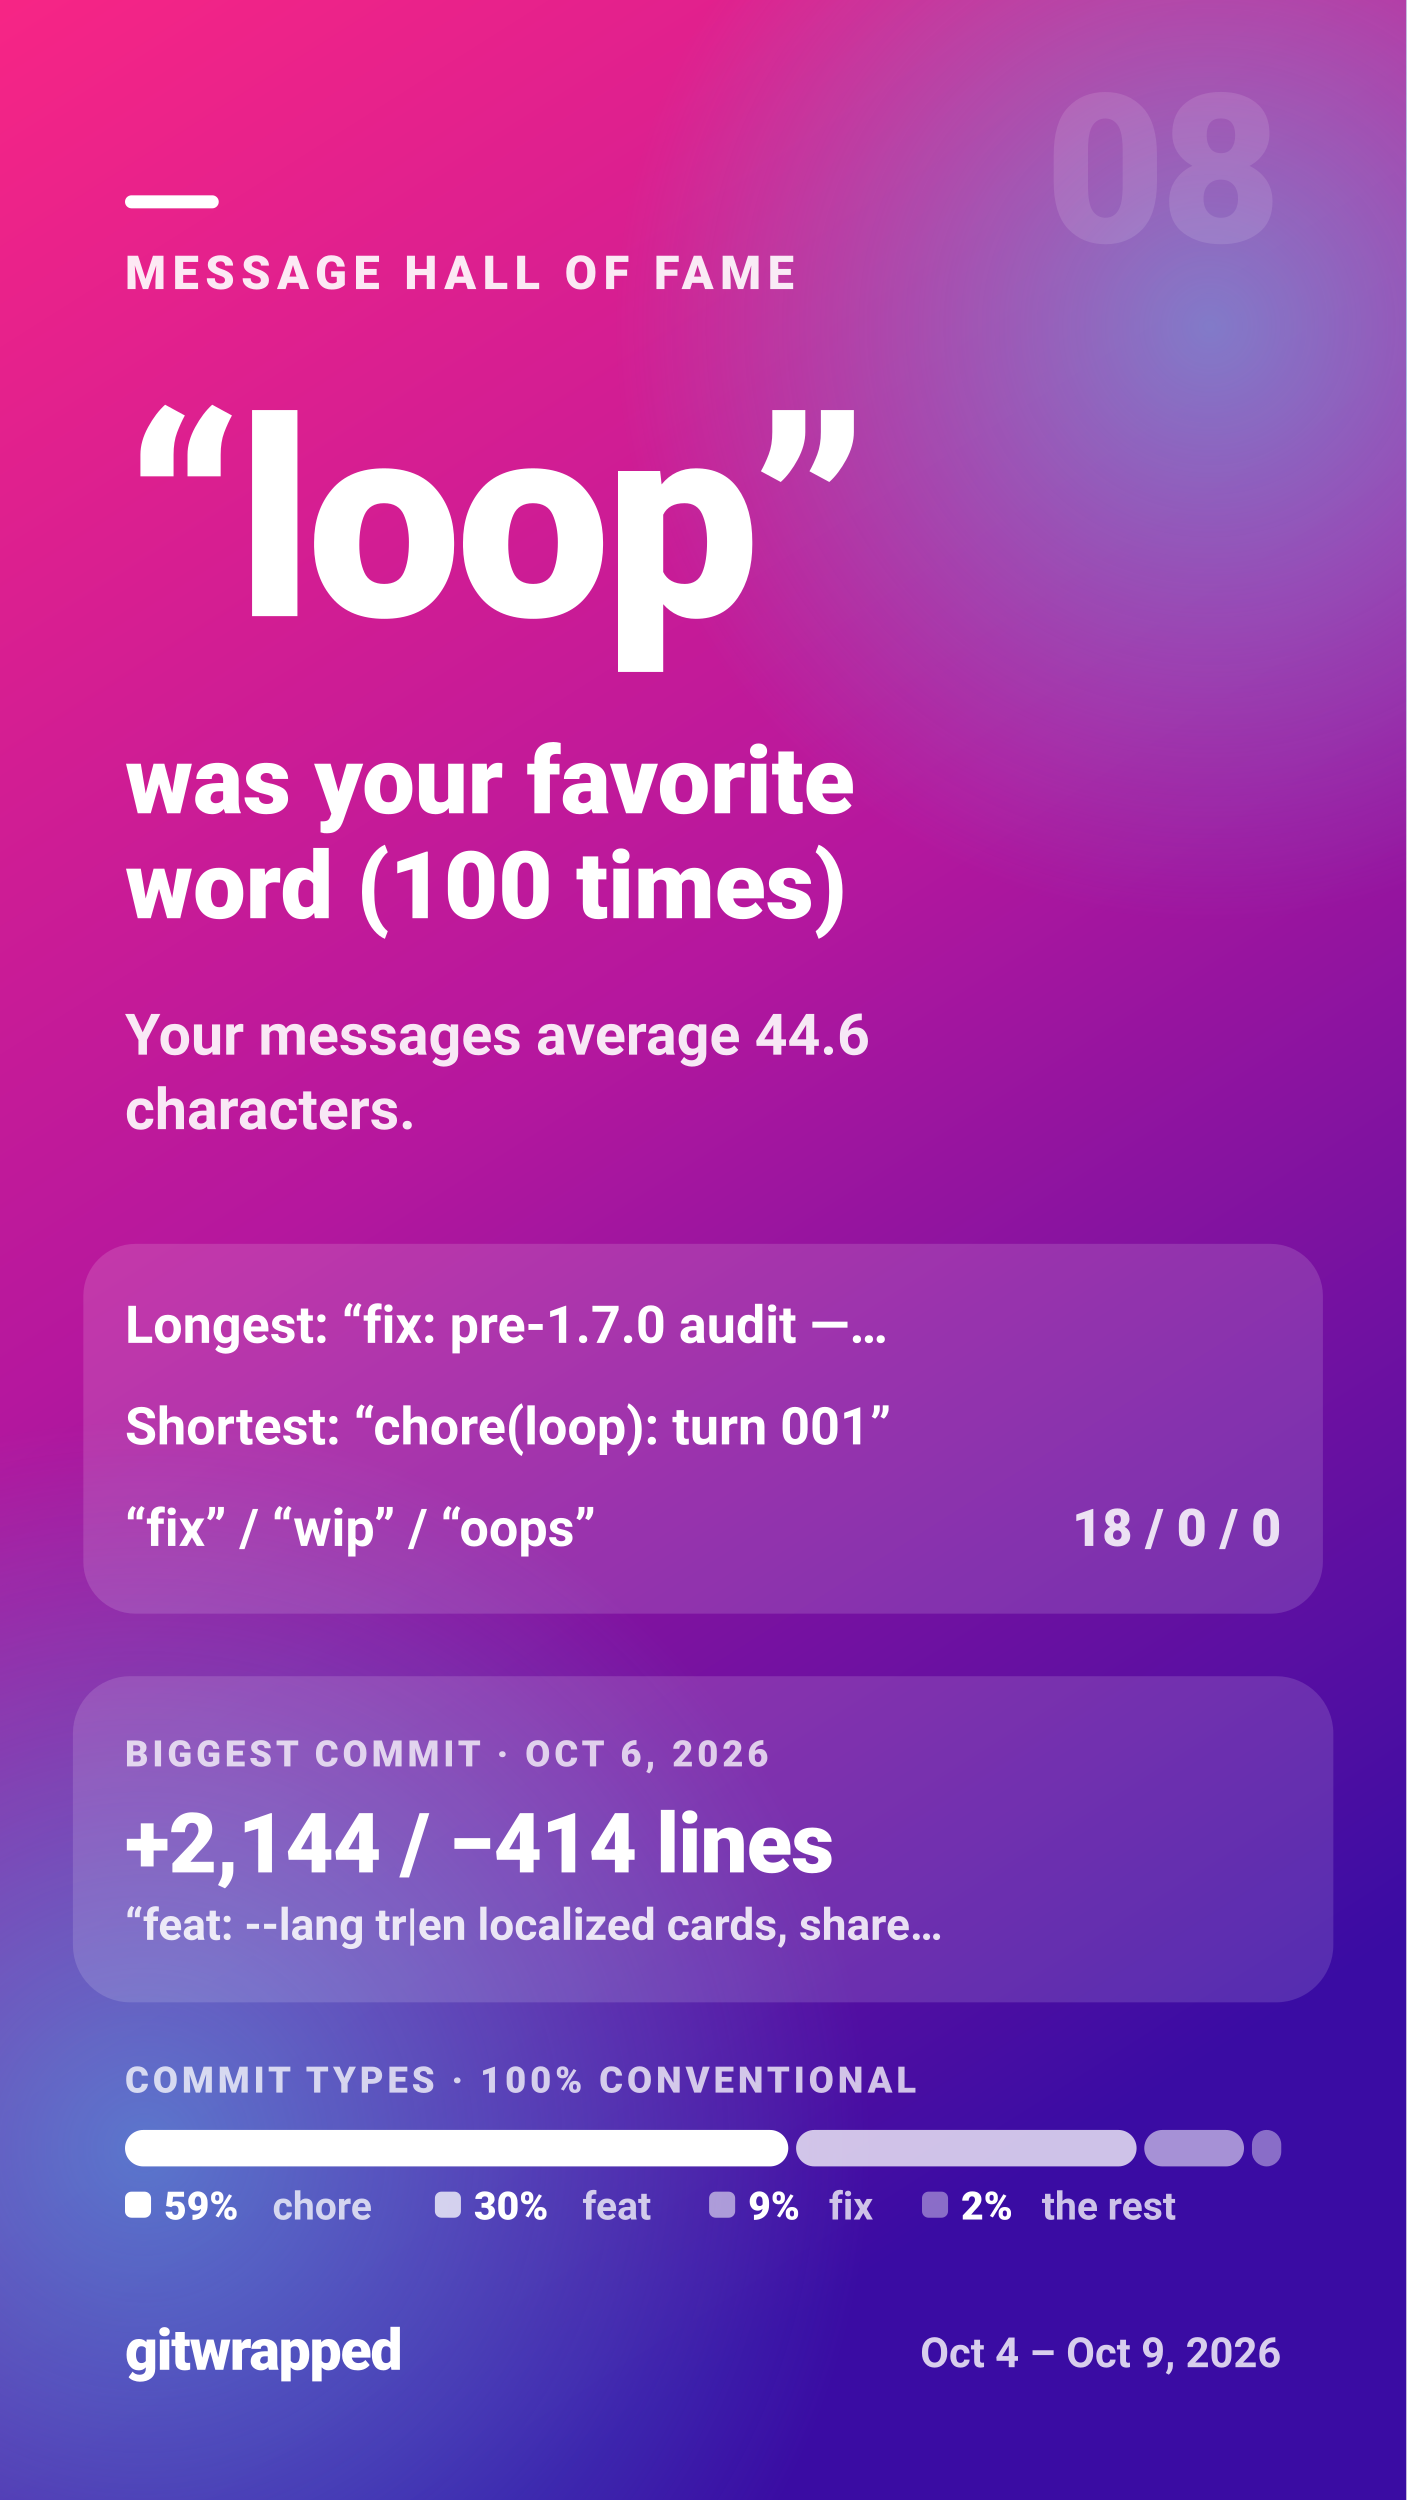
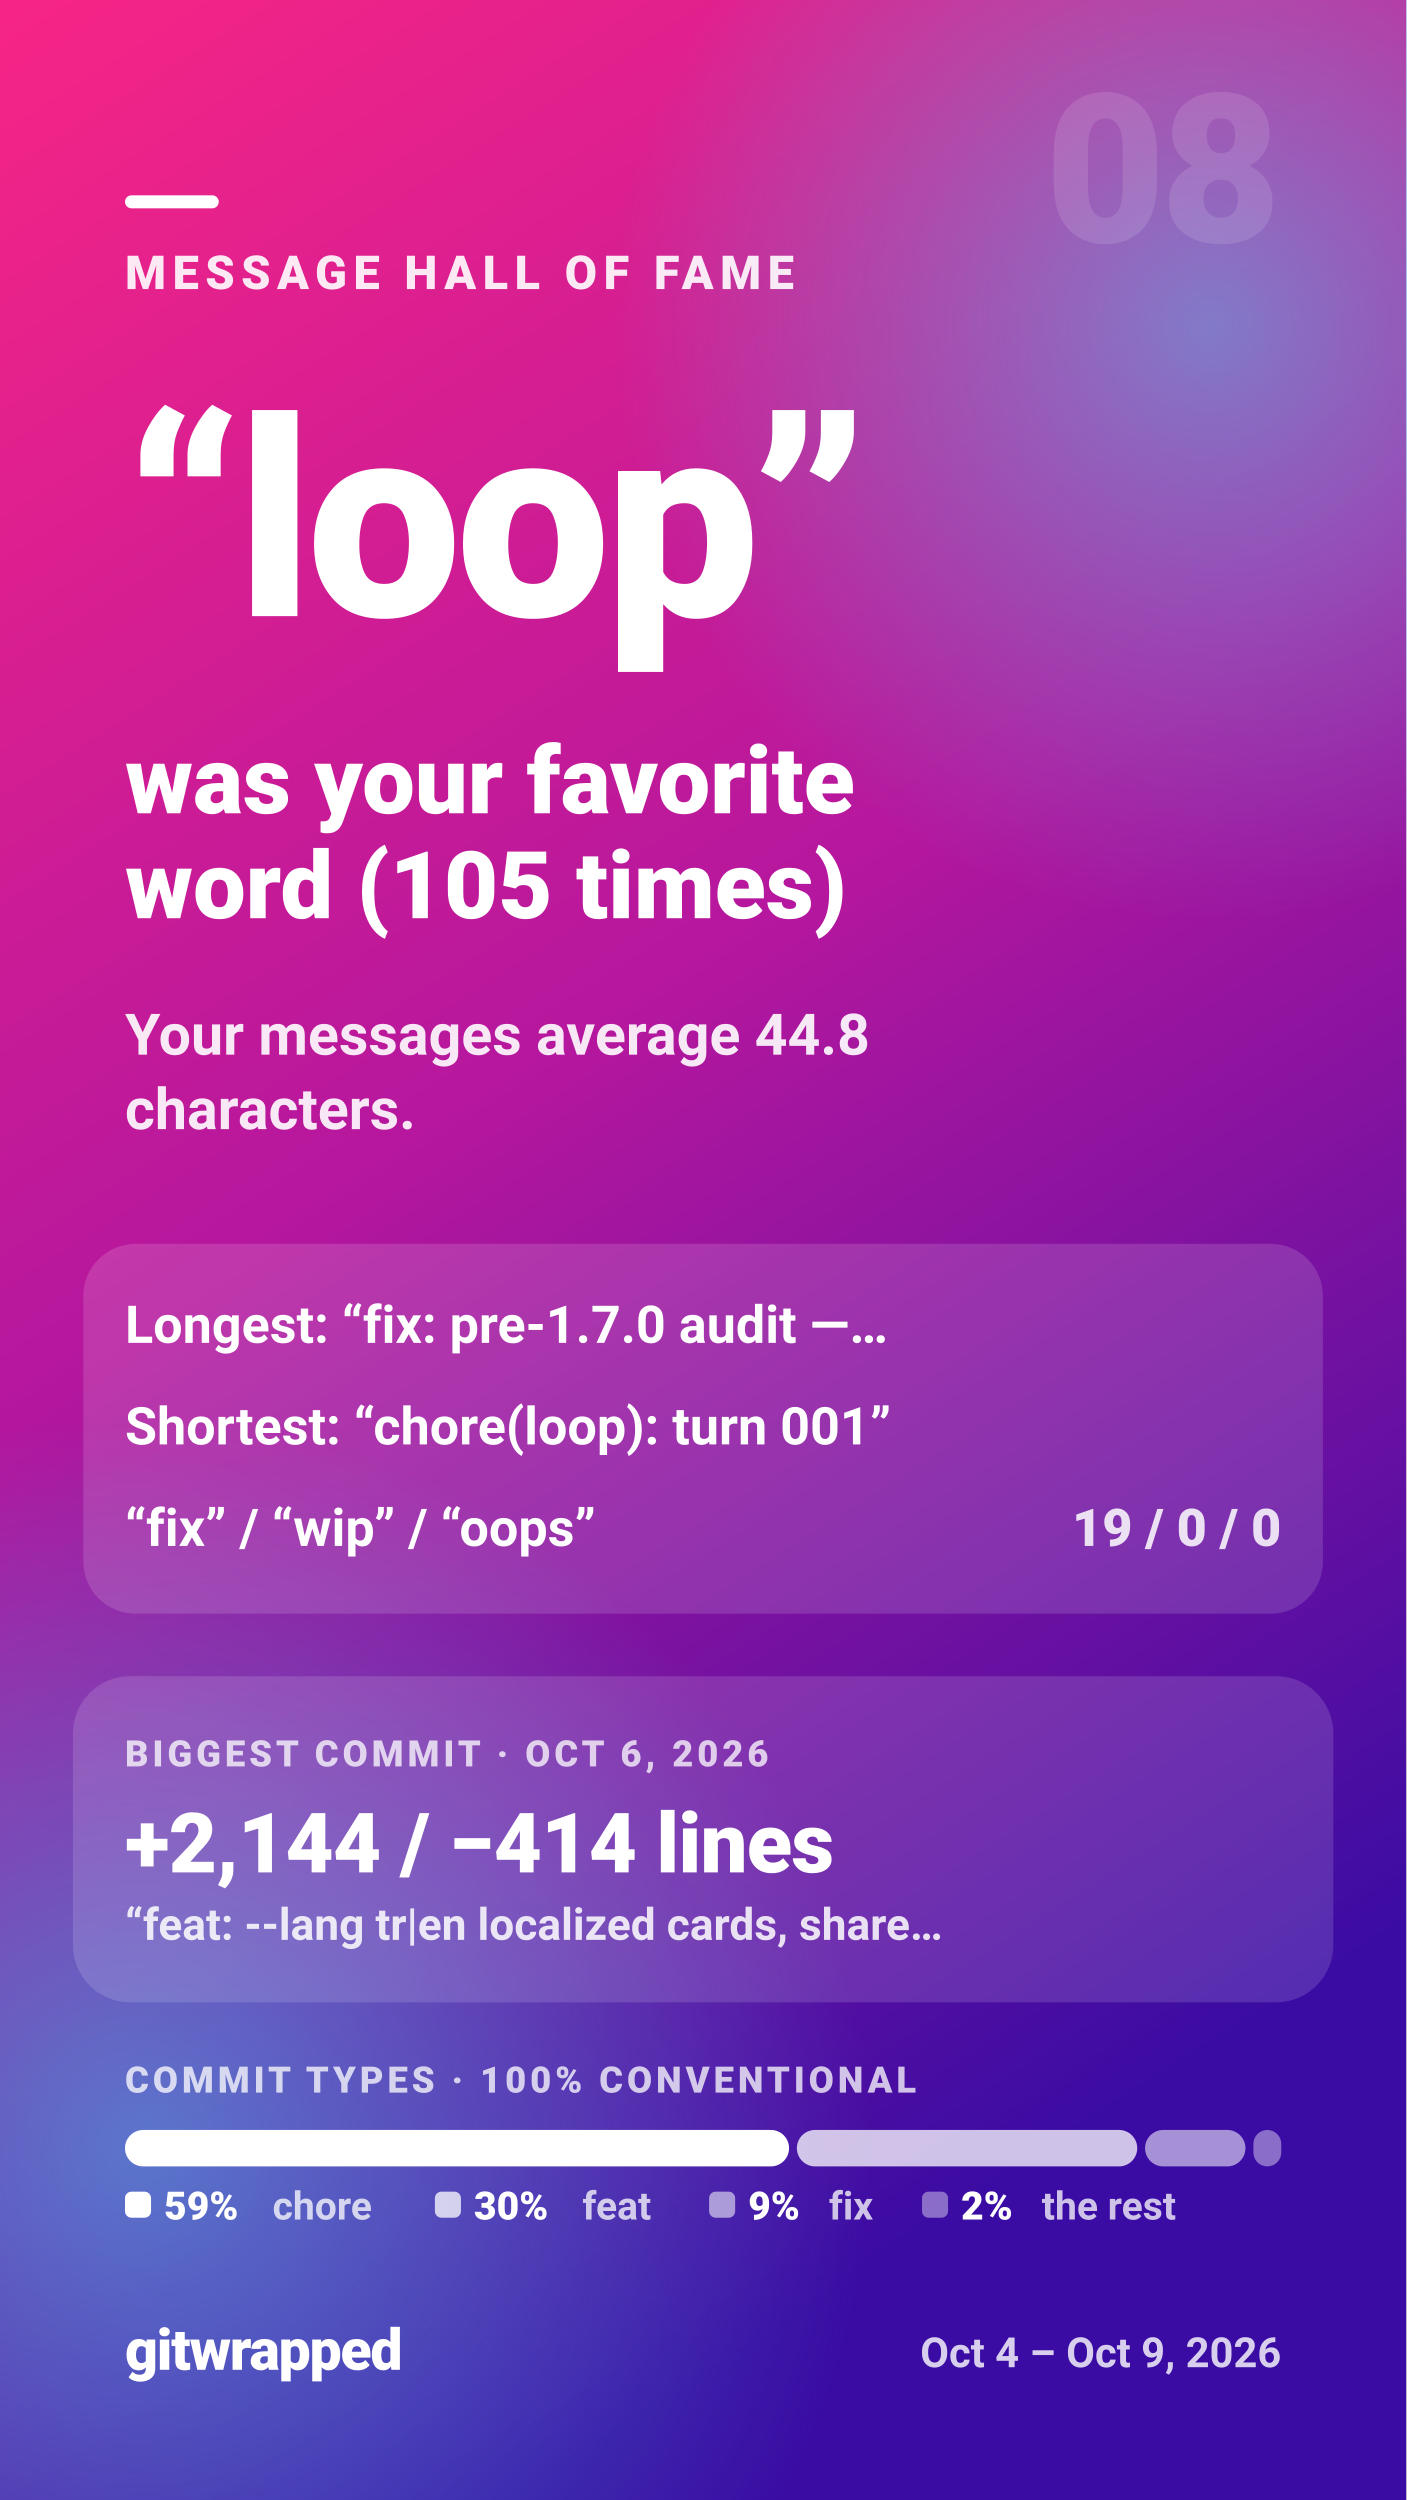
- <svg xmlns="http://www.w3.org/2000/svg" width="1080" height="1920" viewBox="0 0 1080 1920" role="img" aria-label="MESSAGE HALL OF FAME — “loop” — was your favorite word (100 times)">
+ <svg xmlns="http://www.w3.org/2000/svg" width="1080" height="1920" viewBox="0 0 1080 1920" role="img" aria-label="MESSAGE HALL OF FAME — “loop” — was your favorite word (105 times)">
  <defs>
    <linearGradient id="gw-messages-bg" x1="0" y1="0" x2="0.35" y2="1">
      <stop offset="0.00" stop-color="#f72585" />
      <stop offset="0.50" stop-color="#b5179e" />
      <stop offset="1.00" stop-color="#3a0ca3" />
    </linearGradient>
    <radialGradient id="gw-messages-glow">
      <stop offset="0" stop-color="#4cc9f0" stop-opacity="0.55" />
      <stop offset="1" stop-color="#4cc9f0" stop-opacity="0" />
    </radialGradient>
  </defs>
  <rect width="1080" height="1920" fill="url(#gw-messages-bg)" />
  <circle cx="930" cy="250" r="460" fill="url(#gw-messages-glow)" />
  <circle cx="110" cy="1650" r="560" fill="url(#gw-messages-glow)" />
  <g fill="#ffffff" font-family="system-ui, -apple-system, 'Segoe UI', Roboto, Helvetica, Arial, sans-serif">
    <text x="984" y="186" font-size="160" font-weight="900" fill-opacity="0.12" text-anchor="end" letter-spacing="-4">08</text>
    <rect x="96" y="150" width="72" height="10" rx="5" fill="#ffffff" />
    <text x="96" y="222" font-size="36" font-weight="800" fill-opacity="0.9" letter-spacing="5">MESSAGE HALL OF FAME</text>
    <text x="96" y="473.2" font-size="211" font-weight="900" letter-spacing="-4.2">“loop”</text>
    <text x="96" y="624.6" font-size="72" font-weight="800">was your favorite</text>
-     <text x="96" y="705.2" font-size="72" font-weight="800">word (100 times)</text>
-     <text x="96" y="810" font-size="44" font-weight="600" fill-opacity="0.9">Your messages average 44.6</text>
+     <text x="96" y="705.2" font-size="72" font-weight="800">word (105 times)</text>
+     <text x="96" y="810" font-size="44" font-weight="600" fill-opacity="0.9">Your messages average 44.8</text>
    <text x="96" y="867.2" font-size="44" font-weight="600" fill-opacity="0.9">characters.</text>
    <rect x="64" y="955.3" width="952" height="284" rx="40" fill="#ffffff" fill-opacity="0.14" />
    <text x="96" y="1031.3" font-size="40" font-weight="700">Longest: “fix: pre-1.7.0 audit —…</text>
    <text x="96" y="1109.3" font-size="40" font-weight="700">Shortest: “chore(loop): turn 001”</text>
    <text x="96" y="1187.3" font-size="40" font-weight="700">“fix” / “wip” / “oops”</text>
-     <text x="984" y="1187.3" font-size="40" font-weight="800" fill-opacity="0.85" text-anchor="end">18 / 0 / 0</text>
+     <text x="984" y="1187.3" font-size="40" font-weight="800" fill-opacity="0.85" text-anchor="end">19 / 0 / 0</text>
    <rect x="56" y="1287.3" width="968" height="250.5" rx="44" fill="#ffffff" fill-opacity="0.14" />
    <text x="96" y="1356.6" font-size="28" font-weight="800" fill-opacity="0.75" letter-spacing="3">BIGGEST COMMIT · OCT 6, 2026</text>
    <text x="96" y="1438" font-size="64" font-weight="900" letter-spacing="-0.6">+2,144 / −414 lines</text>
    <text x="96" y="1489.8" font-size="34" font-weight="700" fill-opacity="0.85">“feat: --lang tr|en localized cards, share…</text>
    <text x="96" y="1607.1" font-size="28" font-weight="800" fill-opacity="0.75" letter-spacing="3">COMMIT TYPES · 100% CONVENTIONAL</text>
-     <rect x="96" y="1635.8" width="509.4" height="28" rx="14" />
-     <rect x="611.4" y="1635.8" width="261.5" height="28" rx="14" fill-opacity="0.75" />
-     <rect x="878.8" y="1635.8" width="76.6" height="28" rx="14" fill-opacity="0.55" />
-     <rect x="961.5" y="1635.8" width="22.5" height="28" rx="11.3" fill-opacity="0.4" />
+     <rect x="96" y="1635.8" width="510" height="28" rx="14" />
+     <rect x="612" y="1635.8" width="261.4" height="28" rx="14" fill-opacity="0.75" />
+     <rect x="879.4" y="1635.8" width="77.1" height="28" rx="14" fill-opacity="0.55" />
+     <rect x="962.6" y="1635.8" width="21.4" height="28" rx="10.7" fill-opacity="0.4" />
    <g>
      <rect x="96" y="1683.2" width="20" height="20" rx="5" />
      <text x="126" y="1704.6" font-size="30" font-weight="900">59%</text>
      <text x="209.3" y="1704.6" font-size="30" font-weight="700" fill-opacity="0.75">chore</text>
    </g>
    <g>
      <rect x="334" y="1683.2" width="20" height="20" rx="5" fill-opacity="0.75" />
      <text x="364" y="1704.6" font-size="30" font-weight="900">30%</text>
      <text x="447.3" y="1704.6" font-size="30" font-weight="700" fill-opacity="0.75">feat</text>
    </g>
    <g>
      <rect x="544.6" y="1683.2" width="20" height="20" rx="5" fill-opacity="0.55" />
      <text x="574.6" y="1704.6" font-size="30" font-weight="900">9%</text>
      <text x="636.6" y="1704.6" font-size="30" font-weight="700" fill-opacity="0.75">fix</text>
    </g>
    <g>
      <rect x="708.1" y="1683.2" width="20" height="20" rx="5" fill-opacity="0.4" />
      <text x="738.1" y="1704.6" font-size="30" font-weight="900">2%</text>
      <text x="800.1" y="1704.6" font-size="30" font-weight="700" fill-opacity="0.75">the rest</text>
    </g>
    <text x="96" y="1820" font-size="44" font-weight="900" letter-spacing="-1">gitwrapped</text>
    <text x="984" y="1818" font-size="32" font-weight="600" fill-opacity="0.8" text-anchor="end">Oct 4 – Oct 9, 2026</text>
  </g>
</svg>
